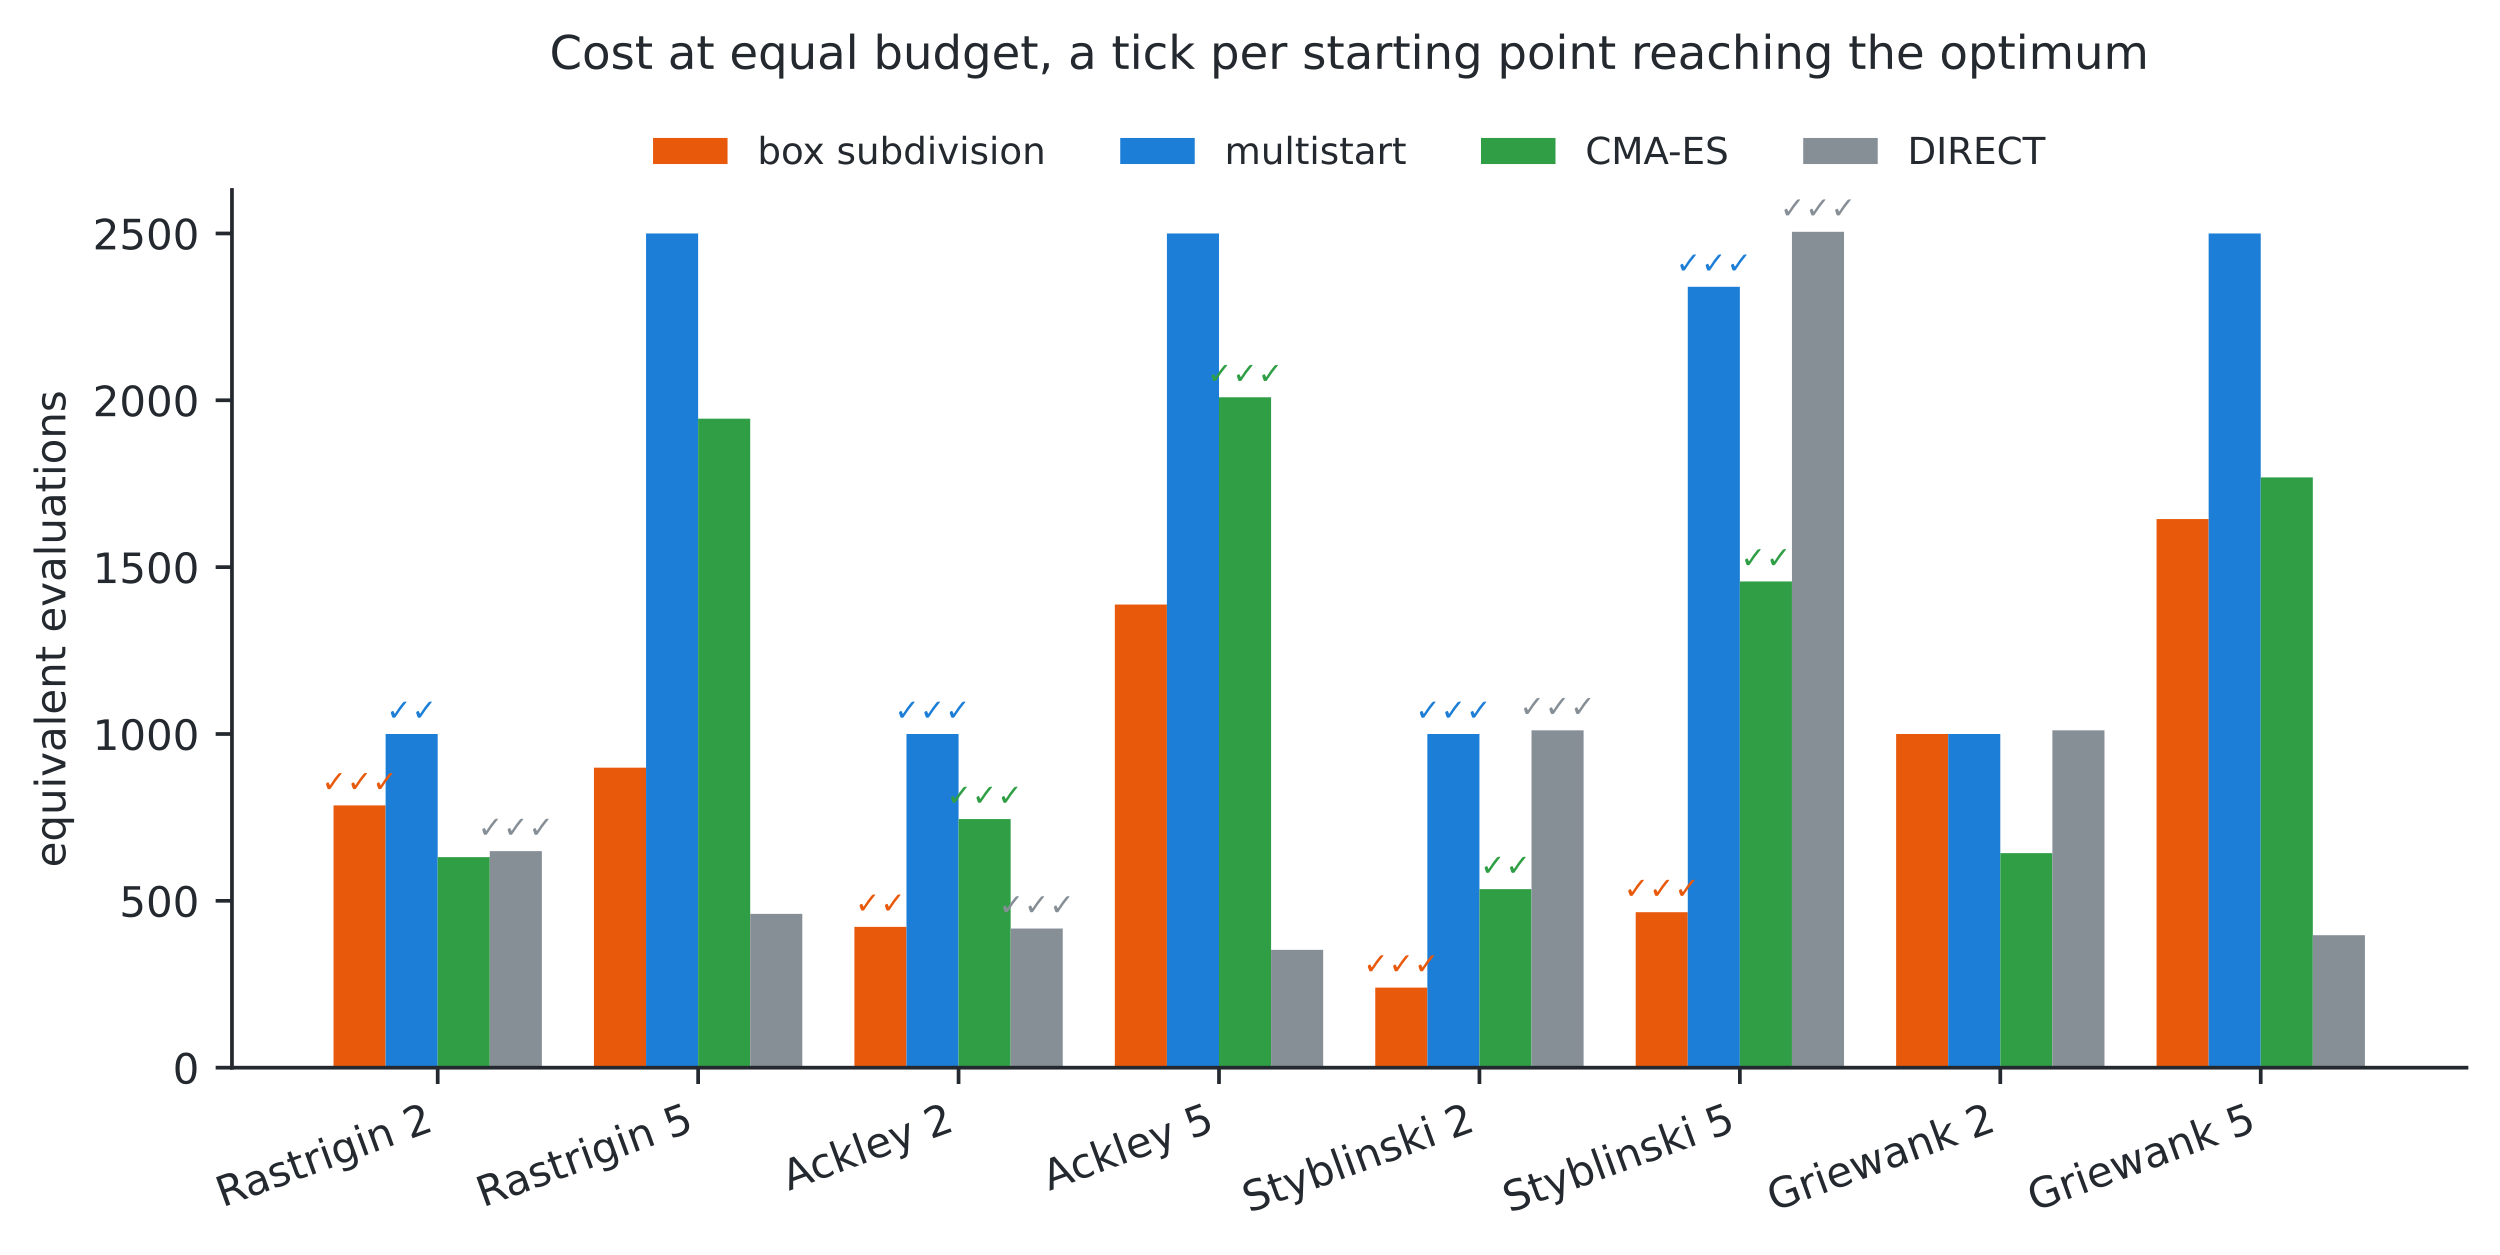
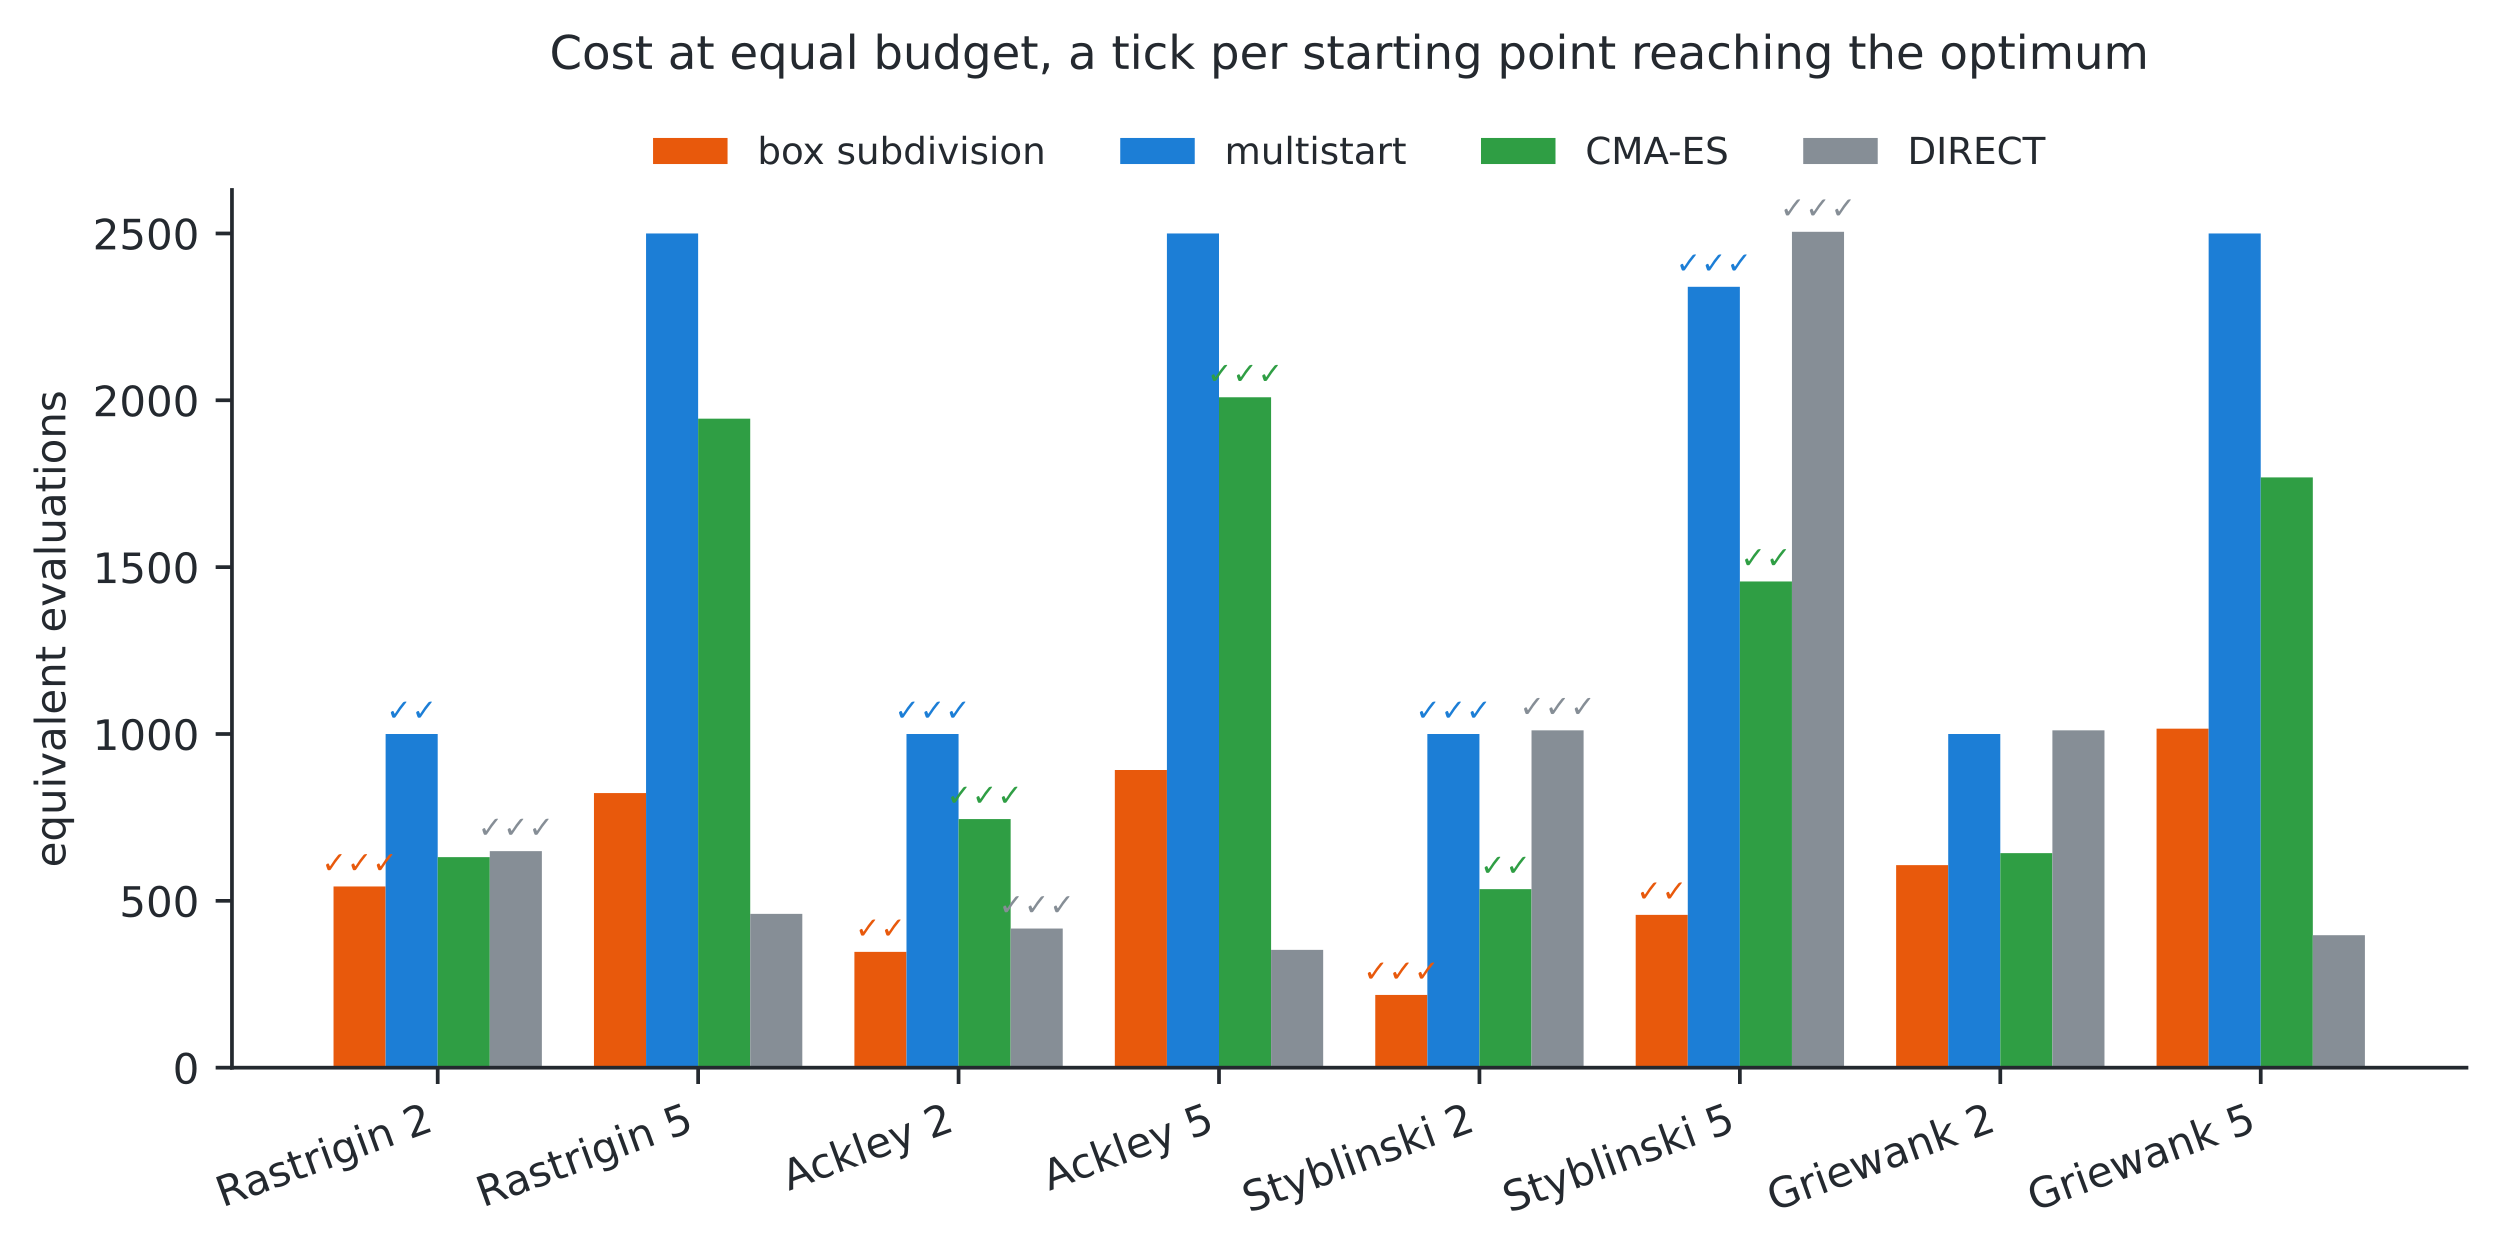
<svg xmlns="http://www.w3.org/2000/svg" xmlns:xlink="http://www.w3.org/1999/xlink" width="536.895pt" height="269.455pt" viewBox="0 0 536.895 269.455" version="1.1">
  <defs>
    <style type="text/css">*{stroke-linejoin: round; stroke-linecap: butt}</style>
  </defs>
  <g id="figure_1">
    <g id="patch_1">
      <path d="M 0 269.455  L 536.895 269.455  L 536.895 0  L 0 0  L 0 269.455  z " style="fill: none" />
    </g>
    <g id="axes_1">
      <g id="patch_2">
        <path d="M 49.815 229.294  L 529.695 229.294  L 529.695 40.798  L 49.815 40.798  L 49.815 229.294  z " style="fill: none" />
      </g>
      <g id="patch_3">
-         <path d="M 71.628 229.294  L 82.814 229.294  L 82.814 172.966  L 71.628 172.966  z " clip-path="url(#pc1836492cb)" style="fill: #e8590c" />
+         <path d="M 71.628 229.294  L 82.814 229.294  L 82.814 190.381  L 71.628 190.381  z " clip-path="url(#p46c0c0761a)" style="fill: #e8590c" />
      </g>
      <g id="patch_4">
-         <path d="M 127.558 229.294  L 138.744 229.294  L 138.744 164.868  L 127.558 164.868  z " clip-path="url(#pc1836492cb)" style="fill: #e8590c" />
+         <path d="M 127.558 229.294  L 138.744 229.294  L 138.744 170.314  L 127.558 170.314  z " clip-path="url(#p46c0c0761a)" style="fill: #e8590c" />
      </g>
      <g id="patch_5">
-         <path d="M 183.488 229.294  L 194.674 229.294  L 194.674 199.052  L 183.488 199.052  z " clip-path="url(#pc1836492cb)" style="fill: #e8590c" />
+         <path d="M 183.488 229.294  L 194.674 229.294  L 194.674 204.427  L 183.488 204.427  z " clip-path="url(#p46c0c0761a)" style="fill: #e8590c" />
      </g>
      <g id="patch_6">
-         <path d="M 239.418 229.294  L 250.604 229.294  L 250.604 129.824  L 239.418 129.824  z " clip-path="url(#pc1836492cb)" style="fill: #e8590c" />
+         <path d="M 239.418 229.294  L 250.604 229.294  L 250.604 165.37  L 239.418 165.37  z " clip-path="url(#p46c0c0761a)" style="fill: #e8590c" />
      </g>
      <g id="patch_7">
-         <path d="M 295.348 229.294  L 306.534 229.294  L 306.534 212.095  L 295.348 212.095  z " clip-path="url(#pc1836492cb)" style="fill: #e8590c" />
+         <path d="M 295.348 229.294  L 306.534 229.294  L 306.534 213.672  L 295.348 213.672  z " clip-path="url(#p46c0c0761a)" style="fill: #e8590c" />
      </g>
      <g id="patch_8">
-         <path d="M 351.278 229.294  L 362.464 229.294  L 362.464 195.899  L 351.278 195.899  z " clip-path="url(#pc1836492cb)" style="fill: #e8590c" />
+         <path d="M 351.278 229.294  L 362.464 229.294  L 362.464 196.472  L 351.278 196.472  z " clip-path="url(#p46c0c0761a)" style="fill: #e8590c" />
      </g>
      <g id="patch_9">
-         <path d="M 407.208 229.294  L 418.394 229.294  L 418.394 157.63  L 407.208 157.63  z " clip-path="url(#pc1836492cb)" style="fill: #e8590c" />
+         <path d="M 407.208 229.294  L 418.394 229.294  L 418.394 185.794  L 407.208 185.794  z " clip-path="url(#p46c0c0761a)" style="fill: #e8590c" />
      </g>
      <g id="patch_10">
-         <path d="M 463.139 229.294  L 474.325 229.294  L 474.325 111.478  L 463.139 111.478  z " clip-path="url(#pc1836492cb)" style="fill: #e8590c" />
+         <path d="M 463.139 229.294  L 474.325 229.294  L 474.325 156.483  L 463.139 156.483  z " clip-path="url(#p46c0c0761a)" style="fill: #e8590c" />
      </g>
      <g id="patch_11">
-         <path d="M 82.814 229.294  L 94 229.294  L 94 157.63  L 82.814 157.63  z " clip-path="url(#pc1836492cb)" style="fill: #1c7ed6" />
+         <path d="M 82.814 229.294  L 94 229.294  L 94 157.63  L 82.814 157.63  z " clip-path="url(#p46c0c0761a)" style="fill: #1c7ed6" />
      </g>
      <g id="patch_12">
-         <path d="M 138.744 229.294  L 149.93 229.294  L 149.93 50.133  L 138.744 50.133  z " clip-path="url(#pc1836492cb)" style="fill: #1c7ed6" />
+         <path d="M 138.744 229.294  L 149.93 229.294  L 149.93 50.133  L 138.744 50.133  z " clip-path="url(#p46c0c0761a)" style="fill: #1c7ed6" />
      </g>
      <g id="patch_13">
-         <path d="M 194.674 229.294  L 205.86 229.294  L 205.86 157.63  L 194.674 157.63  z " clip-path="url(#pc1836492cb)" style="fill: #1c7ed6" />
+         <path d="M 194.674 229.294  L 205.86 229.294  L 205.86 157.63  L 194.674 157.63  z " clip-path="url(#p46c0c0761a)" style="fill: #1c7ed6" />
      </g>
      <g id="patch_14">
-         <path d="M 250.604 229.294  L 261.79 229.294  L 261.79 50.133  L 250.604 50.133  z " clip-path="url(#pc1836492cb)" style="fill: #1c7ed6" />
+         <path d="M 250.604 229.294  L 261.79 229.294  L 261.79 50.133  L 250.604 50.133  z " clip-path="url(#p46c0c0761a)" style="fill: #1c7ed6" />
      </g>
      <g id="patch_15">
-         <path d="M 306.534 229.294  L 317.72 229.294  L 317.72 157.63  L 306.534 157.63  z " clip-path="url(#pc1836492cb)" style="fill: #1c7ed6" />
+         <path d="M 306.534 229.294  L 317.72 229.294  L 317.72 157.63  L 306.534 157.63  z " clip-path="url(#p46c0c0761a)" style="fill: #1c7ed6" />
      </g>
      <g id="patch_16">
-         <path d="M 362.464 229.294  L 373.65 229.294  L 373.65 61.599  L 362.464 61.599  z " clip-path="url(#pc1836492cb)" style="fill: #1c7ed6" />
+         <path d="M 362.464 229.294  L 373.65 229.294  L 373.65 61.599  L 362.464 61.599  z " clip-path="url(#p46c0c0761a)" style="fill: #1c7ed6" />
      </g>
      <g id="patch_17">
-         <path d="M 418.394 229.294  L 429.58 229.294  L 429.58 157.63  L 418.394 157.63  z " clip-path="url(#pc1836492cb)" style="fill: #1c7ed6" />
+         <path d="M 418.394 229.294  L 429.58 229.294  L 429.58 157.63  L 418.394 157.63  z " clip-path="url(#p46c0c0761a)" style="fill: #1c7ed6" />
      </g>
      <g id="patch_18">
-         <path d="M 474.325 229.294  L 485.511 229.294  L 485.511 50.133  L 474.325 50.133  z " clip-path="url(#pc1836492cb)" style="fill: #1c7ed6" />
+         <path d="M 474.325 229.294  L 485.511 229.294  L 485.511 50.133  L 474.325 50.133  z " clip-path="url(#p46c0c0761a)" style="fill: #1c7ed6" />
      </g>
      <g id="patch_19">
-         <path d="M 94 229.294  L 105.186 229.294  L 105.186 184.074  L 94 184.074  z " clip-path="url(#pc1836492cb)" style="fill: #2f9e44" />
+         <path d="M 94 229.294  L 105.186 229.294  L 105.186 184.074  L 94 184.074  z " clip-path="url(#p46c0c0761a)" style="fill: #2f9e44" />
      </g>
      <g id="patch_20">
-         <path d="M 149.93 229.294  L 161.116 229.294  L 161.116 89.907  L 149.93 89.907  z " clip-path="url(#pc1836492cb)" style="fill: #2f9e44" />
+         <path d="M 149.93 229.294  L 161.116 229.294  L 161.116 89.907  L 149.93 89.907  z " clip-path="url(#p46c0c0761a)" style="fill: #2f9e44" />
      </g>
      <g id="patch_21">
-         <path d="M 205.86 229.294  L 217.046 229.294  L 217.046 175.904  L 205.86 175.904  z " clip-path="url(#pc1836492cb)" style="fill: #2f9e44" />
+         <path d="M 205.86 229.294  L 217.046 229.294  L 217.046 175.904  L 205.86 175.904  z " clip-path="url(#p46c0c0761a)" style="fill: #2f9e44" />
      </g>
      <g id="patch_22">
-         <path d="M 261.79 229.294  L 272.976 229.294  L 272.976 85.32  L 261.79 85.32  z " clip-path="url(#pc1836492cb)" style="fill: #2f9e44" />
+         <path d="M 261.79 229.294  L 272.976 229.294  L 272.976 85.32  L 261.79 85.32  z " clip-path="url(#p46c0c0761a)" style="fill: #2f9e44" />
      </g>
      <g id="patch_23">
-         <path d="M 317.72 229.294  L 328.906 229.294  L 328.906 190.954  L 317.72 190.954  z " clip-path="url(#pc1836492cb)" style="fill: #2f9e44" />
+         <path d="M 317.72 229.294  L 328.906 229.294  L 328.906 190.954  L 317.72 190.954  z " clip-path="url(#p46c0c0761a)" style="fill: #2f9e44" />
      </g>
      <g id="patch_24">
-         <path d="M 373.65 229.294  L 384.836 229.294  L 384.836 124.879  L 373.65 124.879  z " clip-path="url(#pc1836492cb)" style="fill: #2f9e44" />
+         <path d="M 373.65 229.294  L 384.836 229.294  L 384.836 124.879  L 373.65 124.879  z " clip-path="url(#p46c0c0761a)" style="fill: #2f9e44" />
      </g>
      <g id="patch_25">
-         <path d="M 429.58 229.294  L 440.767 229.294  L 440.767 183.214  L 429.58 183.214  z " clip-path="url(#pc1836492cb)" style="fill: #2f9e44" />
+         <path d="M 429.58 229.294  L 440.767 229.294  L 440.767 183.214  L 429.58 183.214  z " clip-path="url(#p46c0c0761a)" style="fill: #2f9e44" />
      </g>
      <g id="patch_26">
-         <path d="M 485.511 229.294  L 496.697 229.294  L 496.697 102.52  L 485.511 102.52  z " clip-path="url(#pc1836492cb)" style="fill: #2f9e44" />
+         <path d="M 485.511 229.294  L 496.697 229.294  L 496.697 102.52  L 485.511 102.52  z " clip-path="url(#p46c0c0761a)" style="fill: #2f9e44" />
      </g>
      <g id="patch_27">
-         <path d="M 105.186 229.294  L 116.372 229.294  L 116.372 182.784  L 105.186 182.784  z " clip-path="url(#pc1836492cb)" style="fill: #868e96" />
+         <path d="M 105.186 229.294  L 116.372 229.294  L 116.372 182.784  L 105.186 182.784  z " clip-path="url(#p46c0c0761a)" style="fill: #868e96" />
      </g>
      <g id="patch_28">
-         <path d="M 161.116 229.294  L 172.302 229.294  L 172.302 196.257  L 161.116 196.257  z " clip-path="url(#pc1836492cb)" style="fill: #868e96" />
+         <path d="M 161.116 229.294  L 172.302 229.294  L 172.302 196.257  L 161.116 196.257  z " clip-path="url(#p46c0c0761a)" style="fill: #868e96" />
      </g>
      <g id="patch_29">
-         <path d="M 217.046 229.294  L 228.232 229.294  L 228.232 199.41  L 217.046 199.41  z " clip-path="url(#pc1836492cb)" style="fill: #868e96" />
+         <path d="M 217.046 229.294  L 228.232 229.294  L 228.232 199.41  L 217.046 199.41  z " clip-path="url(#p46c0c0761a)" style="fill: #868e96" />
      </g>
      <g id="patch_30">
-         <path d="M 272.976 229.294  L 284.162 229.294  L 284.162 203.997  L 272.976 203.997  z " clip-path="url(#pc1836492cb)" style="fill: #868e96" />
+         <path d="M 272.976 229.294  L 284.162 229.294  L 284.162 203.997  L 272.976 203.997  z " clip-path="url(#p46c0c0761a)" style="fill: #868e96" />
      </g>
      <g id="patch_31">
-         <path d="M 328.906 229.294  L 340.092 229.294  L 340.092 156.841  L 328.906 156.841  z " clip-path="url(#pc1836492cb)" style="fill: #868e96" />
+         <path d="M 328.906 229.294  L 340.092 229.294  L 340.092 156.841  L 328.906 156.841  z " clip-path="url(#p46c0c0761a)" style="fill: #868e96" />
      </g>
      <g id="patch_32">
-         <path d="M 384.836 229.294  L 396.022 229.294  L 396.022 49.774  L 384.836 49.774  z " clip-path="url(#pc1836492cb)" style="fill: #868e96" />
+         <path d="M 384.836 229.294  L 396.022 229.294  L 396.022 49.774  L 384.836 49.774  z " clip-path="url(#p46c0c0761a)" style="fill: #868e96" />
      </g>
      <g id="patch_33">
-         <path d="M 440.767 229.294  L 451.953 229.294  L 451.953 156.841  L 440.767 156.841  z " clip-path="url(#pc1836492cb)" style="fill: #868e96" />
+         <path d="M 440.767 229.294  L 451.953 229.294  L 451.953 156.841  L 440.767 156.841  z " clip-path="url(#p46c0c0761a)" style="fill: #868e96" />
      </g>
      <g id="patch_34">
-         <path d="M 496.697 229.294  L 507.883 229.294  L 507.883 200.844  L 496.697 200.844  z " clip-path="url(#pc1836492cb)" style="fill: #868e96" />
+         <path d="M 496.697 229.294  L 507.883 229.294  L 507.883 200.844  L 496.697 200.844  z " clip-path="url(#p46c0c0761a)" style="fill: #868e96" />
      </g>
      <g id="matplotlib.axis_1">
        <g id="xtick_1">
          <g id="line2d_1">
            <defs>
-               <path id="mde26612558" d="M 0 0  L 0 3.5  " style="stroke: #24292f; stroke-width: 0.8" />
+               <path id="ma9931a850e" d="M 0 0  L 0 3.5  " style="stroke: #24292f; stroke-width: 0.8" />
            </defs>
            <g>
-               <use xlink:href="#mde26612558" x="94" y="229.294" style="fill: #24292f; stroke: #24292f; stroke-width: 0.8" />
+               <use xlink:href="#ma9931a850e" x="94" y="229.294" style="fill: #24292f; stroke: #24292f; stroke-width: 0.8" />
            </g>
          </g>
          <g id="text_1">
            <text style="font-size: 9px; font-family: 'DejaVu Sans', 'Bitstream Vera Sans', 'Computer Modern Sans Serif', 'Lucida Grande', 'Verdana', 'Geneva', 'Lucid', 'Arial', 'Helvetica', 'Avant Garde', sans-serif; fill: #24292f" transform="translate(47.79656 259.3043) rotate(-20)">Rastrigin 2</text>
          </g>
        </g>
        <g id="xtick_2">
          <g id="line2d_2">
            <g>
-               <use xlink:href="#mde26612558" x="149.93" y="229.294" style="fill: #24292f; stroke: #24292f; stroke-width: 0.8" />
+               <use xlink:href="#ma9931a850e" x="149.93" y="229.294" style="fill: #24292f; stroke: #24292f; stroke-width: 0.8" />
            </g>
          </g>
          <g id="text_2">
            <text style="font-size: 9px; font-family: 'DejaVu Sans', 'Bitstream Vera Sans', 'Computer Modern Sans Serif', 'Lucida Grande', 'Verdana', 'Geneva', 'Lucid', 'Arial', 'Helvetica', 'Avant Garde', sans-serif; fill: #24292f" transform="translate(103.7266 259.3043) rotate(-20)">Rastrigin 5</text>
          </g>
        </g>
        <g id="xtick_3">
          <g id="line2d_3">
            <g>
-               <use xlink:href="#mde26612558" x="205.86" y="229.294" style="fill: #24292f; stroke: #24292f; stroke-width: 0.8" />
+               <use xlink:href="#ma9931a850e" x="205.86" y="229.294" style="fill: #24292f; stroke: #24292f; stroke-width: 0.8" />
            </g>
          </g>
          <g id="text_3">
            <text style="font-size: 9px; font-family: 'DejaVu Sans', 'Bitstream Vera Sans', 'Computer Modern Sans Serif', 'Lucida Grande', 'Verdana', 'Geneva', 'Lucid', 'Arial', 'Helvetica', 'Avant Garde', sans-serif; fill: #24292f" transform="translate(169.4076 255.7553) rotate(-20)">Ackley 2</text>
          </g>
        </g>
        <g id="xtick_4">
          <g id="line2d_4">
            <g>
-               <use xlink:href="#mde26612558" x="261.79" y="229.294" style="fill: #24292f; stroke: #24292f; stroke-width: 0.8" />
+               <use xlink:href="#ma9931a850e" x="261.79" y="229.294" style="fill: #24292f; stroke: #24292f; stroke-width: 0.8" />
            </g>
          </g>
          <g id="text_4">
            <text style="font-size: 9px; font-family: 'DejaVu Sans', 'Bitstream Vera Sans', 'Computer Modern Sans Serif', 'Lucida Grande', 'Verdana', 'Geneva', 'Lucid', 'Arial', 'Helvetica', 'Avant Garde', sans-serif; fill: #24292f" transform="translate(225.3377 255.7553) rotate(-20)">Ackley 5</text>
          </g>
        </g>
        <g id="xtick_5">
          <g id="line2d_5">
            <g>
-               <use xlink:href="#mde26612558" x="317.72" y="229.294" style="fill: #24292f; stroke: #24292f; stroke-width: 0.8" />
+               <use xlink:href="#ma9931a850e" x="317.72" y="229.294" style="fill: #24292f; stroke: #24292f; stroke-width: 0.8" />
            </g>
          </g>
          <g id="text_5">
            <text style="font-size: 9px; font-family: 'DejaVu Sans', 'Bitstream Vera Sans', 'Computer Modern Sans Serif', 'Lucida Grande', 'Verdana', 'Geneva', 'Lucid', 'Arial', 'Helvetica', 'Avant Garde', sans-serif; fill: #24292f" transform="translate(268.241 260.4966) rotate(-20)">Styblinski 2</text>
          </g>
        </g>
        <g id="xtick_6">
          <g id="line2d_6">
            <g>
-               <use xlink:href="#mde26612558" x="373.65" y="229.294" style="fill: #24292f; stroke: #24292f; stroke-width: 0.8" />
+               <use xlink:href="#ma9931a850e" x="373.65" y="229.294" style="fill: #24292f; stroke: #24292f; stroke-width: 0.8" />
            </g>
          </g>
          <g id="text_6">
            <text style="font-size: 9px; font-family: 'DejaVu Sans', 'Bitstream Vera Sans', 'Computer Modern Sans Serif', 'Lucida Grande', 'Verdana', 'Geneva', 'Lucid', 'Arial', 'Helvetica', 'Avant Garde', sans-serif; fill: #24292f" transform="translate(324.171 260.4966) rotate(-20)">Styblinski 5</text>
          </g>
        </g>
        <g id="xtick_7">
          <g id="line2d_7">
            <g>
-               <use xlink:href="#mde26612558" x="429.58" y="229.294" style="fill: #24292f; stroke: #24292f; stroke-width: 0.8" />
+               <use xlink:href="#ma9931a850e" x="429.58" y="229.294" style="fill: #24292f; stroke: #24292f; stroke-width: 0.8" />
            </g>
          </g>
          <g id="text_7">
            <text style="font-size: 9px; font-family: 'DejaVu Sans', 'Bitstream Vera Sans', 'Computer Modern Sans Serif', 'Lucida Grande', 'Verdana', 'Geneva', 'Lucid', 'Arial', 'Helvetica', 'Avant Garde', sans-serif; fill: #24292f" transform="translate(380.9323 260.1941) rotate(-20)">Griewank 2</text>
          </g>
        </g>
        <g id="xtick_8">
          <g id="line2d_8">
            <g>
-               <use xlink:href="#mde26612558" x="485.511" y="229.294" style="fill: #24292f; stroke: #24292f; stroke-width: 0.8" />
+               <use xlink:href="#ma9931a850e" x="485.511" y="229.294" style="fill: #24292f; stroke: #24292f; stroke-width: 0.8" />
            </g>
          </g>
          <g id="text_8">
            <text style="font-size: 9px; font-family: 'DejaVu Sans', 'Bitstream Vera Sans', 'Computer Modern Sans Serif', 'Lucida Grande', 'Verdana', 'Geneva', 'Lucid', 'Arial', 'Helvetica', 'Avant Garde', sans-serif; fill: #24292f" transform="translate(436.8624 260.1941) rotate(-20)">Griewank 5</text>
          </g>
        </g>
      </g>
      <g id="matplotlib.axis_2">
        <g id="ytick_1">
          <g id="line2d_9">
            <defs>
-               <path id="md271329bba" d="M 0 0  L -3.5 0  " style="stroke: #24292f; stroke-width: 0.8" />
+               <path id="m06540d1e0a" d="M 0 0  L -3.5 0  " style="stroke: #24292f; stroke-width: 0.8" />
            </defs>
            <g>
-               <use xlink:href="#md271329bba" x="49.815" y="229.294" style="fill: #24292f; stroke: #24292f; stroke-width: 0.8" />
+               <use xlink:href="#m06540d1e0a" x="49.815" y="229.294" style="fill: #24292f; stroke: #24292f; stroke-width: 0.8" />
            </g>
          </g>
          <g id="text_9">
            <text style="font-size: 9px; font-family: 'DejaVu Sans', 'Bitstream Vera Sans', 'Computer Modern Sans Serif', 'Lucida Grande', 'Verdana', 'Geneva', 'Lucid', 'Arial', 'Helvetica', 'Avant Garde', sans-serif; text-anchor: end; fill: #24292f" x="42.815" y="232.714" transform="rotate(-0 42.81531 232.7137)">0</text>
          </g>
        </g>
        <g id="ytick_2">
          <g id="line2d_10">
            <g>
-               <use xlink:href="#md271329bba" x="49.815" y="193.462" style="fill: #24292f; stroke: #24292f; stroke-width: 0.8" />
+               <use xlink:href="#m06540d1e0a" x="49.815" y="193.462" style="fill: #24292f; stroke: #24292f; stroke-width: 0.8" />
            </g>
          </g>
          <g id="text_10">
            <text style="font-size: 9px; font-family: 'DejaVu Sans', 'Bitstream Vera Sans', 'Computer Modern Sans Serif', 'Lucida Grande', 'Verdana', 'Geneva', 'Lucid', 'Arial', 'Helvetica', 'Avant Garde', sans-serif; text-anchor: end; fill: #24292f" x="42.815" y="196.881" transform="rotate(-0 42.81531 196.8814)">500</text>
          </g>
        </g>
        <g id="ytick_3">
          <g id="line2d_11">
            <g>
-               <use xlink:href="#md271329bba" x="49.815" y="157.63" style="fill: #24292f; stroke: #24292f; stroke-width: 0.8" />
+               <use xlink:href="#m06540d1e0a" x="49.815" y="157.63" style="fill: #24292f; stroke: #24292f; stroke-width: 0.8" />
            </g>
          </g>
          <g id="text_11">
            <text style="font-size: 9px; font-family: 'DejaVu Sans', 'Bitstream Vera Sans', 'Computer Modern Sans Serif', 'Lucida Grande', 'Verdana', 'Geneva', 'Lucid', 'Arial', 'Helvetica', 'Avant Garde', sans-serif; text-anchor: end; fill: #24292f" x="42.815" y="161.049" transform="rotate(-0 42.81531 161.0491)">1000</text>
          </g>
        </g>
        <g id="ytick_4">
          <g id="line2d_12">
            <g>
-               <use xlink:href="#md271329bba" x="49.815" y="121.797" style="fill: #24292f; stroke: #24292f; stroke-width: 0.8" />
+               <use xlink:href="#m06540d1e0a" x="49.815" y="121.797" style="fill: #24292f; stroke: #24292f; stroke-width: 0.8" />
            </g>
          </g>
          <g id="text_12">
            <text style="font-size: 9px; font-family: 'DejaVu Sans', 'Bitstream Vera Sans', 'Computer Modern Sans Serif', 'Lucida Grande', 'Verdana', 'Geneva', 'Lucid', 'Arial', 'Helvetica', 'Avant Garde', sans-serif; text-anchor: end; fill: #24292f" x="42.815" y="125.217" transform="rotate(-0 42.81531 125.2167)">1500</text>
          </g>
        </g>
        <g id="ytick_5">
          <g id="line2d_13">
            <g>
-               <use xlink:href="#md271329bba" x="49.815" y="85.965" style="fill: #24292f; stroke: #24292f; stroke-width: 0.8" />
+               <use xlink:href="#m06540d1e0a" x="49.815" y="85.965" style="fill: #24292f; stroke: #24292f; stroke-width: 0.8" />
            </g>
          </g>
          <g id="text_13">
            <text style="font-size: 9px; font-family: 'DejaVu Sans', 'Bitstream Vera Sans', 'Computer Modern Sans Serif', 'Lucida Grande', 'Verdana', 'Geneva', 'Lucid', 'Arial', 'Helvetica', 'Avant Garde', sans-serif; text-anchor: end; fill: #24292f" x="42.815" y="89.384" transform="rotate(-0 42.81531 89.38439)">2000</text>
          </g>
        </g>
        <g id="ytick_6">
          <g id="line2d_14">
            <g>
-               <use xlink:href="#md271329bba" x="49.815" y="50.133" style="fill: #24292f; stroke: #24292f; stroke-width: 0.8" />
+               <use xlink:href="#m06540d1e0a" x="49.815" y="50.133" style="fill: #24292f; stroke: #24292f; stroke-width: 0.8" />
            </g>
          </g>
          <g id="text_14">
            <text style="font-size: 9px; font-family: 'DejaVu Sans', 'Bitstream Vera Sans', 'Computer Modern Sans Serif', 'Lucida Grande', 'Verdana', 'Geneva', 'Lucid', 'Arial', 'Helvetica', 'Avant Garde', sans-serif; text-anchor: end; fill: #24292f" x="42.815" y="53.552" transform="rotate(-0 42.81531 53.55206)">2500</text>
          </g>
        </g>
        <g id="text_15">
          <text style="font-size: 9px; font-family: 'DejaVu Sans', 'Bitstream Vera Sans', 'Computer Modern Sans Serif', 'Lucida Grande', 'Verdana', 'Geneva', 'Lucid', 'Arial', 'Helvetica', 'Avant Garde', sans-serif; text-anchor: middle; fill: #24292f" x="14.039" y="135.046" transform="rotate(-90 14.03859 135.0464)">equivalent evaluations</text>
        </g>
      </g>
      <g id="patch_35">
        <path d="M 49.815 229.294  L 49.815 40.798  " style="fill: none; stroke: #24292f; stroke-width: 0.8; stroke-linejoin: miter; stroke-linecap: square" />
      </g>
      <g id="patch_36">
        <path d="M 49.815 229.294  L 529.695 229.294  " style="fill: none; stroke: #24292f; stroke-width: 0.8; stroke-linejoin: miter; stroke-linecap: square" />
      </g>
      <g id="text_16">
-         <text style="font-size: 6.5px; font-family: 'DejaVu Sans', 'Bitstream Vera Sans', 'Computer Modern Sans Serif', 'Lucida Grande', 'Verdana', 'Geneva', 'Lucid', 'Arial', 'Helvetica', 'Avant Garde', sans-serif; text-anchor: middle; fill: #e8590c" x="77.221" y="170.099" transform="rotate(-0 77.22105 170.0994)">✓✓✓</text>
+         <text style="font-size: 6.5px; font-family: 'DejaVu Sans', 'Bitstream Vera Sans', 'Computer Modern Sans Serif', 'Lucida Grande', 'Verdana', 'Geneva', 'Lucid', 'Arial', 'Helvetica', 'Avant Garde', sans-serif; text-anchor: middle; fill: #e8590c" x="77.221" y="187.514" transform="rotate(-0 77.22105 187.5139)">✓✓✓</text>
      </g>
      <g id="text_17">
-         <text style="font-size: 6.5px; font-family: 'DejaVu Sans', 'Bitstream Vera Sans', 'Computer Modern Sans Serif', 'Lucida Grande', 'Verdana', 'Geneva', 'Lucid', 'Arial', 'Helvetica', 'Avant Garde', sans-serif; text-anchor: middle; fill: #e8590c" x="189.081" y="196.185" transform="rotate(-0 189.0812 196.1854)">✓✓</text>
+         <text style="font-size: 6.5px; font-family: 'DejaVu Sans', 'Bitstream Vera Sans', 'Computer Modern Sans Serif', 'Lucida Grande', 'Verdana', 'Geneva', 'Lucid', 'Arial', 'Helvetica', 'Avant Garde', sans-serif; text-anchor: middle; fill: #e8590c" x="189.081" y="201.56" transform="rotate(-0 189.0812 201.5602)">✓✓</text>
      </g>
      <g id="text_18">
-         <text style="font-size: 6.5px; font-family: 'DejaVu Sans', 'Bitstream Vera Sans', 'Computer Modern Sans Serif', 'Lucida Grande', 'Verdana', 'Geneva', 'Lucid', 'Arial', 'Helvetica', 'Avant Garde', sans-serif; text-anchor: middle; fill: #e8590c" x="300.941" y="209.228" transform="rotate(-0 300.9413 209.2283)">✓✓✓</text>
+         <text style="font-size: 6.5px; font-family: 'DejaVu Sans', 'Bitstream Vera Sans', 'Computer Modern Sans Serif', 'Lucida Grande', 'Verdana', 'Geneva', 'Lucid', 'Arial', 'Helvetica', 'Avant Garde', sans-serif; text-anchor: middle; fill: #e8590c" x="300.941" y="210.805" transform="rotate(-0 300.9413 210.805)">✓✓✓</text>
      </g>
      <g id="text_19">
-         <text style="font-size: 6.5px; font-family: 'DejaVu Sans', 'Bitstream Vera Sans', 'Computer Modern Sans Serif', 'Lucida Grande', 'Verdana', 'Geneva', 'Lucid', 'Arial', 'Helvetica', 'Avant Garde', sans-serif; text-anchor: middle; fill: #e8590c" x="356.871" y="193.032" transform="rotate(-0 356.8714 193.0321)">✓✓✓</text>
+         <text style="font-size: 6.5px; font-family: 'DejaVu Sans', 'Bitstream Vera Sans', 'Computer Modern Sans Serif', 'Lucida Grande', 'Verdana', 'Geneva', 'Lucid', 'Arial', 'Helvetica', 'Avant Garde', sans-serif; text-anchor: middle; fill: #e8590c" x="356.871" y="193.605" transform="rotate(-0 356.8714 193.6054)">✓✓</text>
      </g>
      <g id="text_20">
        <text style="font-size: 6.5px; font-family: 'DejaVu Sans', 'Bitstream Vera Sans', 'Computer Modern Sans Serif', 'Lucida Grande', 'Verdana', 'Geneva', 'Lucid', 'Arial', 'Helvetica', 'Avant Garde', sans-serif; text-anchor: middle; fill: #1c7ed6" x="88.407" y="154.763" transform="rotate(-0 88.40706 154.7632)">✓✓</text>
      </g>
      <g id="text_21">
        <text style="font-size: 6.5px; font-family: 'DejaVu Sans', 'Bitstream Vera Sans', 'Computer Modern Sans Serif', 'Lucida Grande', 'Verdana', 'Geneva', 'Lucid', 'Arial', 'Helvetica', 'Avant Garde', sans-serif; text-anchor: middle; fill: #1c7ed6" x="200.267" y="154.763" transform="rotate(-0 200.2672 154.7632)">✓✓✓</text>
      </g>
      <g id="text_22">
        <text style="font-size: 6.5px; font-family: 'DejaVu Sans', 'Bitstream Vera Sans', 'Computer Modern Sans Serif', 'Lucida Grande', 'Verdana', 'Geneva', 'Lucid', 'Arial', 'Helvetica', 'Avant Garde', sans-serif; text-anchor: middle; fill: #1c7ed6" x="312.127" y="154.763" transform="rotate(-0 312.1273 154.7632)">✓✓✓</text>
      </g>
      <g id="text_23">
        <text style="font-size: 6.5px; font-family: 'DejaVu Sans', 'Bitstream Vera Sans', 'Computer Modern Sans Serif', 'Lucida Grande', 'Verdana', 'Geneva', 'Lucid', 'Arial', 'Helvetica', 'Avant Garde', sans-serif; text-anchor: middle; fill: #1c7ed6" x="368.057" y="58.733" transform="rotate(-0 368.0574 58.73252)">✓✓✓</text>
      </g>
      <g id="text_24">
        <text style="font-size: 6.5px; font-family: 'DejaVu Sans', 'Bitstream Vera Sans', 'Computer Modern Sans Serif', 'Lucida Grande', 'Verdana', 'Geneva', 'Lucid', 'Arial', 'Helvetica', 'Avant Garde', sans-serif; text-anchor: middle; fill: #2f9e44" x="211.453" y="173.038" transform="rotate(-0 211.4532 173.0377)">✓✓✓</text>
      </g>
      <g id="text_25">
        <text style="font-size: 6.5px; font-family: 'DejaVu Sans', 'Bitstream Vera Sans', 'Computer Modern Sans Serif', 'Lucida Grande', 'Verdana', 'Geneva', 'Lucid', 'Arial', 'Helvetica', 'Avant Garde', sans-serif; text-anchor: middle; fill: #2f9e44" x="267.383" y="82.454" transform="rotate(-0 267.3833 82.45353)">✓✓✓</text>
      </g>
      <g id="text_26">
        <text style="font-size: 6.5px; font-family: 'DejaVu Sans', 'Bitstream Vera Sans', 'Computer Modern Sans Serif', 'Lucida Grande', 'Verdana', 'Geneva', 'Lucid', 'Arial', 'Helvetica', 'Avant Garde', sans-serif; text-anchor: middle; fill: #2f9e44" x="323.313" y="188.087" transform="rotate(-0 323.3134 188.0873)">✓✓</text>
      </g>
      <g id="text_27">
        <text style="font-size: 6.5px; font-family: 'DejaVu Sans', 'Bitstream Vera Sans', 'Computer Modern Sans Serif', 'Lucida Grande', 'Verdana', 'Geneva', 'Lucid', 'Arial', 'Helvetica', 'Avant Garde', sans-serif; text-anchor: middle; fill: #2f9e44" x="379.243" y="122.012" transform="rotate(-0 379.2434 122.0124)">✓✓</text>
      </g>
      <g id="text_28">
        <text style="font-size: 6.5px; font-family: 'DejaVu Sans', 'Bitstream Vera Sans', 'Computer Modern Sans Serif', 'Lucida Grande', 'Verdana', 'Geneva', 'Lucid', 'Arial', 'Helvetica', 'Avant Garde', sans-serif; text-anchor: middle; fill: #868e96" x="110.779" y="179.917" transform="rotate(-0 110.7791 179.9175)">✓✓✓</text>
      </g>
      <g id="text_29">
        <text style="font-size: 6.5px; font-family: 'DejaVu Sans', 'Bitstream Vera Sans', 'Computer Modern Sans Serif', 'Lucida Grande', 'Verdana', 'Geneva', 'Lucid', 'Arial', 'Helvetica', 'Avant Garde', sans-serif; text-anchor: middle; fill: #868e96" x="222.639" y="196.544" transform="rotate(-0 222.6392 196.5437)">✓✓✓</text>
      </g>
      <g id="text_30">
        <text style="font-size: 6.5px; font-family: 'DejaVu Sans', 'Bitstream Vera Sans', 'Computer Modern Sans Serif', 'Lucida Grande', 'Verdana', 'Geneva', 'Lucid', 'Arial', 'Helvetica', 'Avant Garde', sans-serif; text-anchor: middle; fill: #868e96" x="334.499" y="153.975" transform="rotate(-0 334.4994 153.9749)">✓✓✓</text>
      </g>
      <g id="text_31">
        <text style="font-size: 6.5px; font-family: 'DejaVu Sans', 'Bitstream Vera Sans', 'Computer Modern Sans Serif', 'Lucida Grande', 'Verdana', 'Geneva', 'Lucid', 'Arial', 'Helvetica', 'Avant Garde', sans-serif; text-anchor: middle; fill: #868e96" x="390.429" y="46.908" transform="rotate(-0 390.4294 46.90785)">✓✓✓</text>
      </g>
      <g id="text_32">
        <text style="font-size: 10px; font-family: 'DejaVu Sans', 'Bitstream Vera Sans', 'Computer Modern Sans Serif', 'Lucida Grande', 'Verdana', 'Geneva', 'Lucid', 'Arial', 'Helvetica', 'Avant Garde', sans-serif; text-anchor: middle; fill: #24292f" x="289.755" y="14.798" transform="rotate(-0 289.7553 14.79844)">Cost at equal budget, a tick per starting point reaching the optimum</text>
      </g>
      <g id="legend_1">
        <g id="patch_37">
          <path d="M 140.248 35.228  L 156.248 35.228  L 156.248 29.628  L 140.248 29.628  z " style="fill: #e8590c" />
        </g>
        <g id="text_33">
          <text style="font-size: 8px; font-family: 'DejaVu Sans', 'Bitstream Vera Sans', 'Computer Modern Sans Serif', 'Lucida Grande', 'Verdana', 'Geneva', 'Lucid', 'Arial', 'Helvetica', 'Avant Garde', sans-serif; text-anchor: start; fill: #24292f" x="162.648" y="35.228" transform="rotate(-0 162.6484 35.22759)">box subdivision</text>
        </g>
        <g id="patch_38">
          <path d="M 240.58 35.228  L 256.58 35.228  L 256.58 29.628  L 240.58 29.628  z " style="fill: #1c7ed6" />
        </g>
        <g id="text_34">
          <text style="font-size: 8px; font-family: 'DejaVu Sans', 'Bitstream Vera Sans', 'Computer Modern Sans Serif', 'Lucida Grande', 'Verdana', 'Geneva', 'Lucid', 'Arial', 'Helvetica', 'Avant Garde', sans-serif; text-anchor: start; fill: #24292f" x="262.98" y="35.228" transform="rotate(-0 262.9797 35.22759)">multistart</text>
        </g>
        <g id="patch_39">
          <path d="M 318.055 35.228  L 334.055 35.228  L 334.055 29.628  L 318.055 29.628  z " style="fill: #2f9e44" />
        </g>
        <g id="text_35">
          <text style="font-size: 8px; font-family: 'DejaVu Sans', 'Bitstream Vera Sans', 'Computer Modern Sans Serif', 'Lucida Grande', 'Verdana', 'Geneva', 'Lucid', 'Arial', 'Helvetica', 'Avant Garde', sans-serif; text-anchor: start; fill: #24292f" x="340.455" y="35.228" transform="rotate(-0 340.4547 35.22759)">CMA-ES</text>
        </g>
        <g id="patch_40">
          <path d="M 387.256 35.228  L 403.256 35.228  L 403.256 29.628  L 387.256 29.628  z " style="fill: #868e96" />
        </g>
        <g id="text_36">
          <text style="font-size: 8px; font-family: 'DejaVu Sans', 'Bitstream Vera Sans', 'Computer Modern Sans Serif', 'Lucida Grande', 'Verdana', 'Geneva', 'Lucid', 'Arial', 'Helvetica', 'Avant Garde', sans-serif; text-anchor: start; fill: #24292f" x="409.656" y="35.228" transform="rotate(-0 409.6559 35.22759)">DIRECT</text>
        </g>
      </g>
    </g>
  </g>
  <defs>
-     <clipPath id="pc1836492cb">
+     <clipPath id="p46c0c0761a">
      <rect x="49.815" y="40.798" width="479.88" height="188.496" />
    </clipPath>
  </defs>
</svg>
